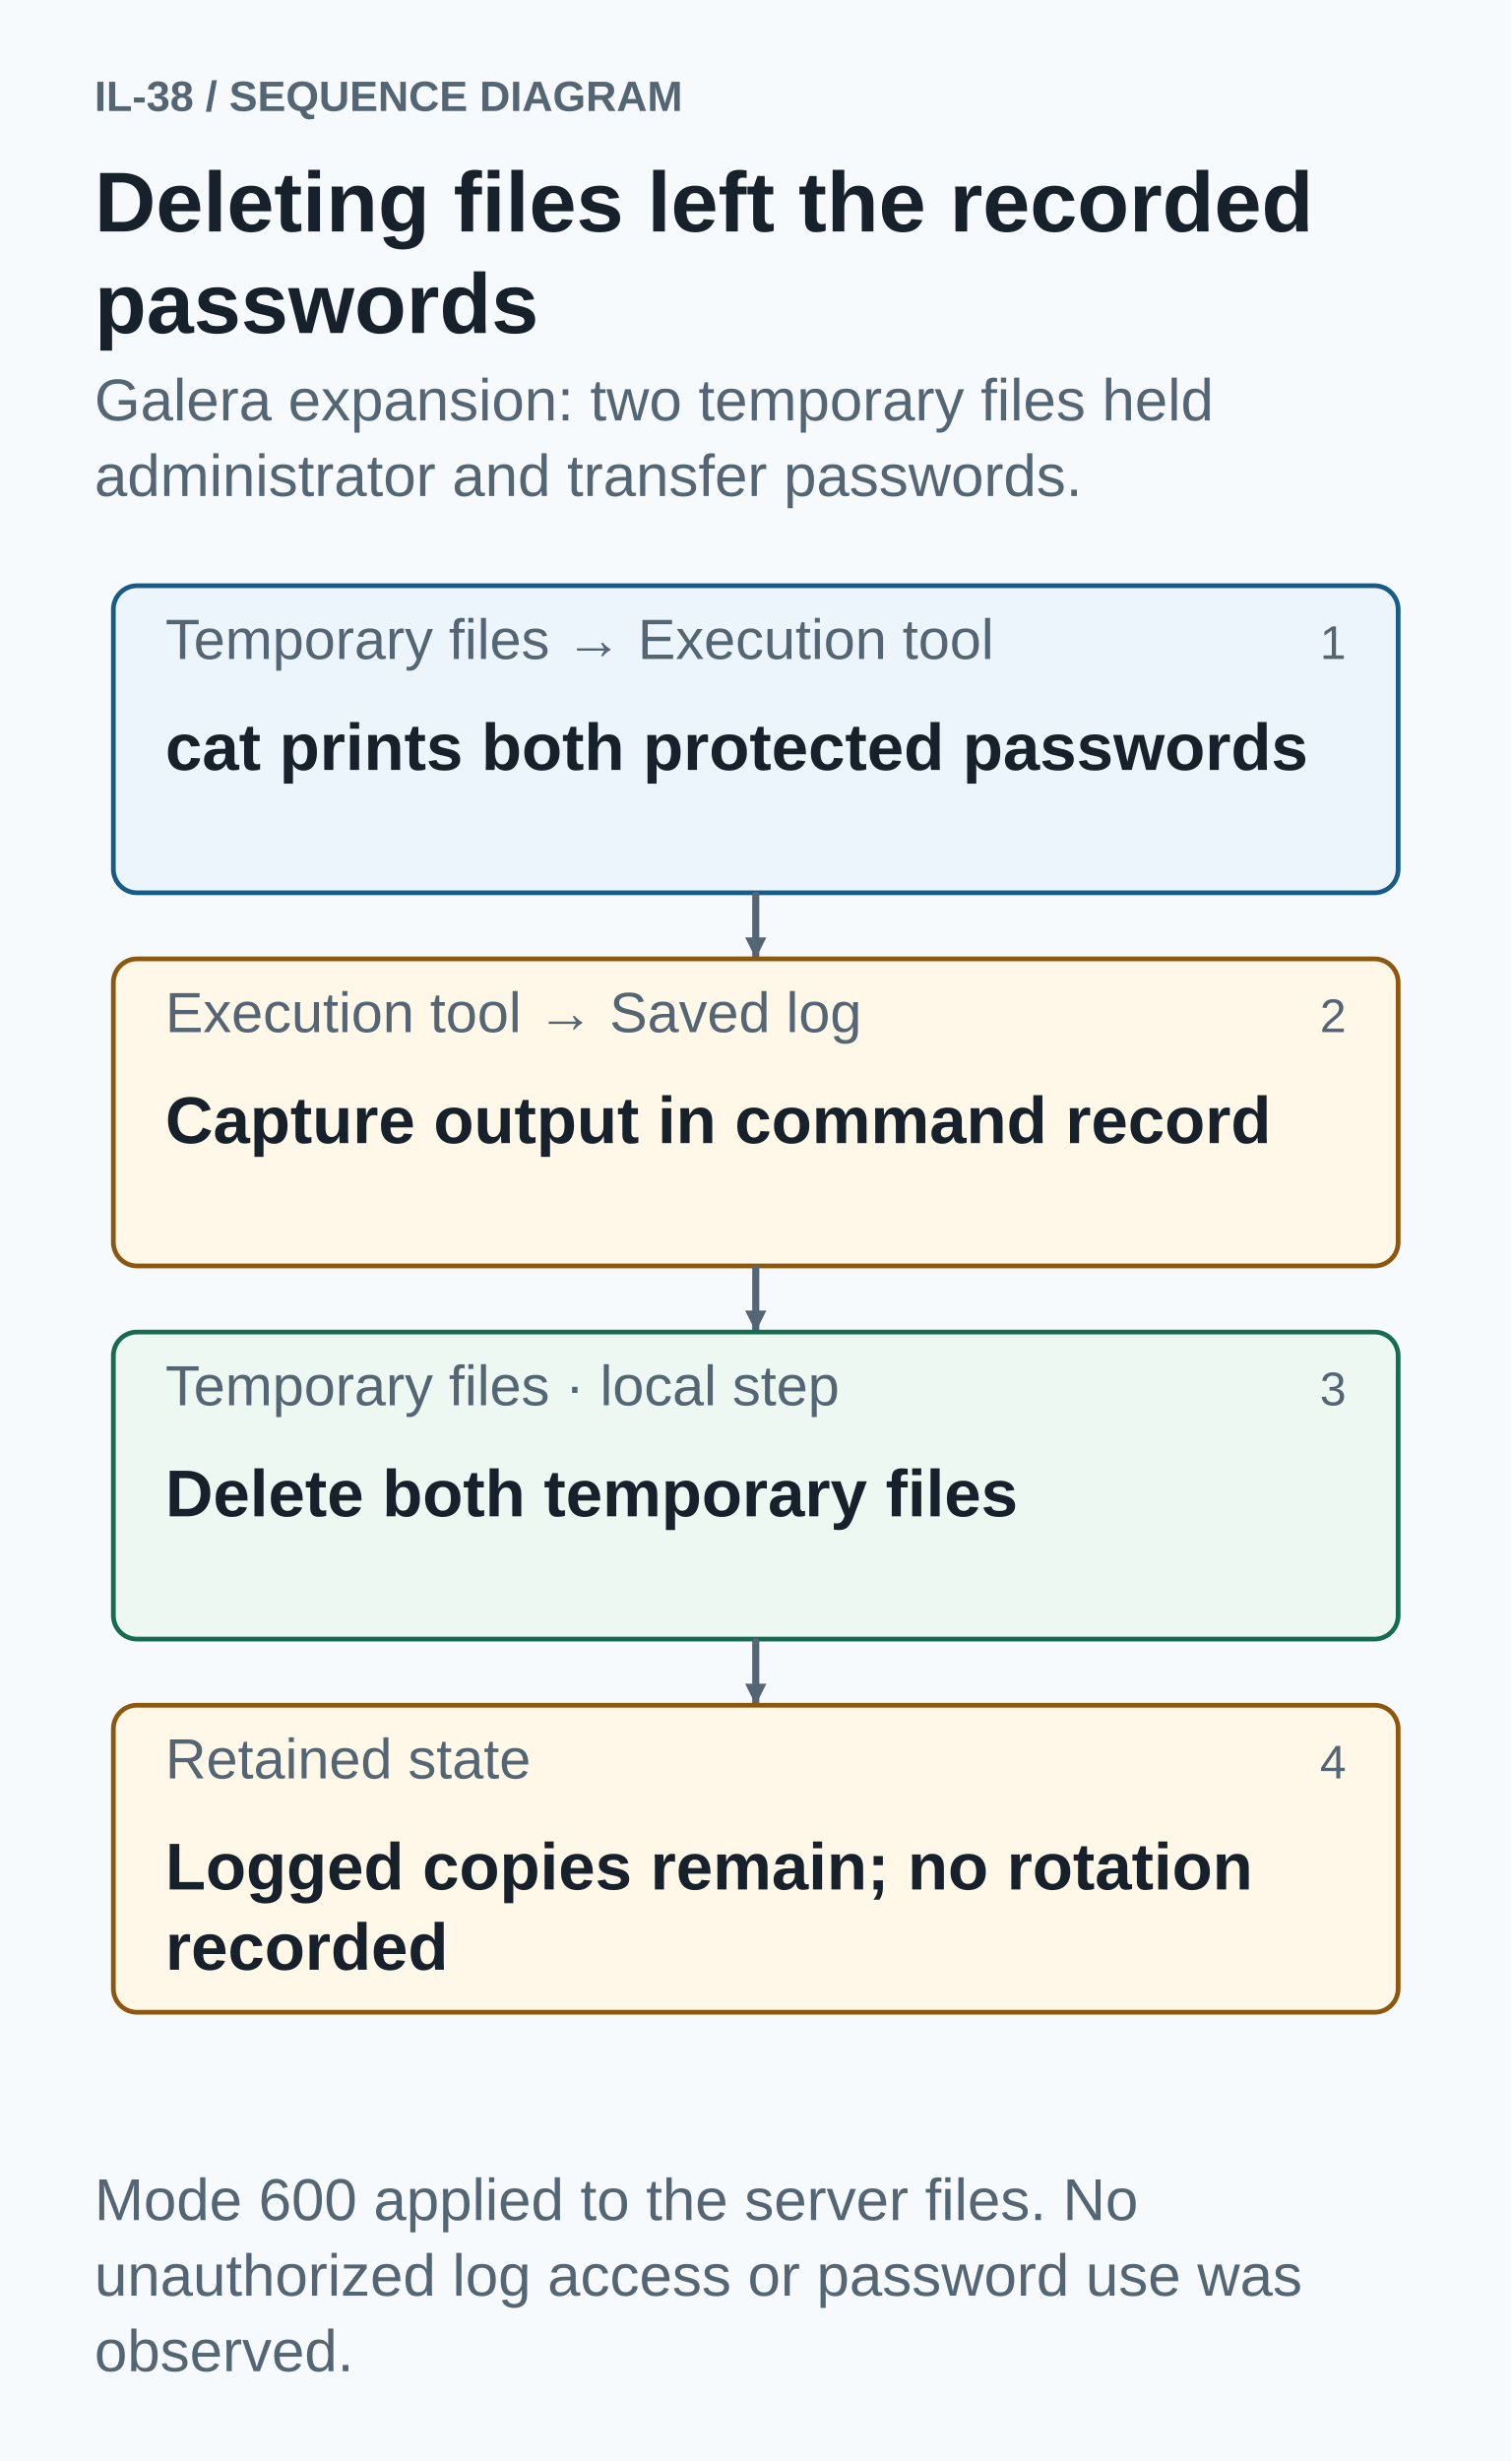
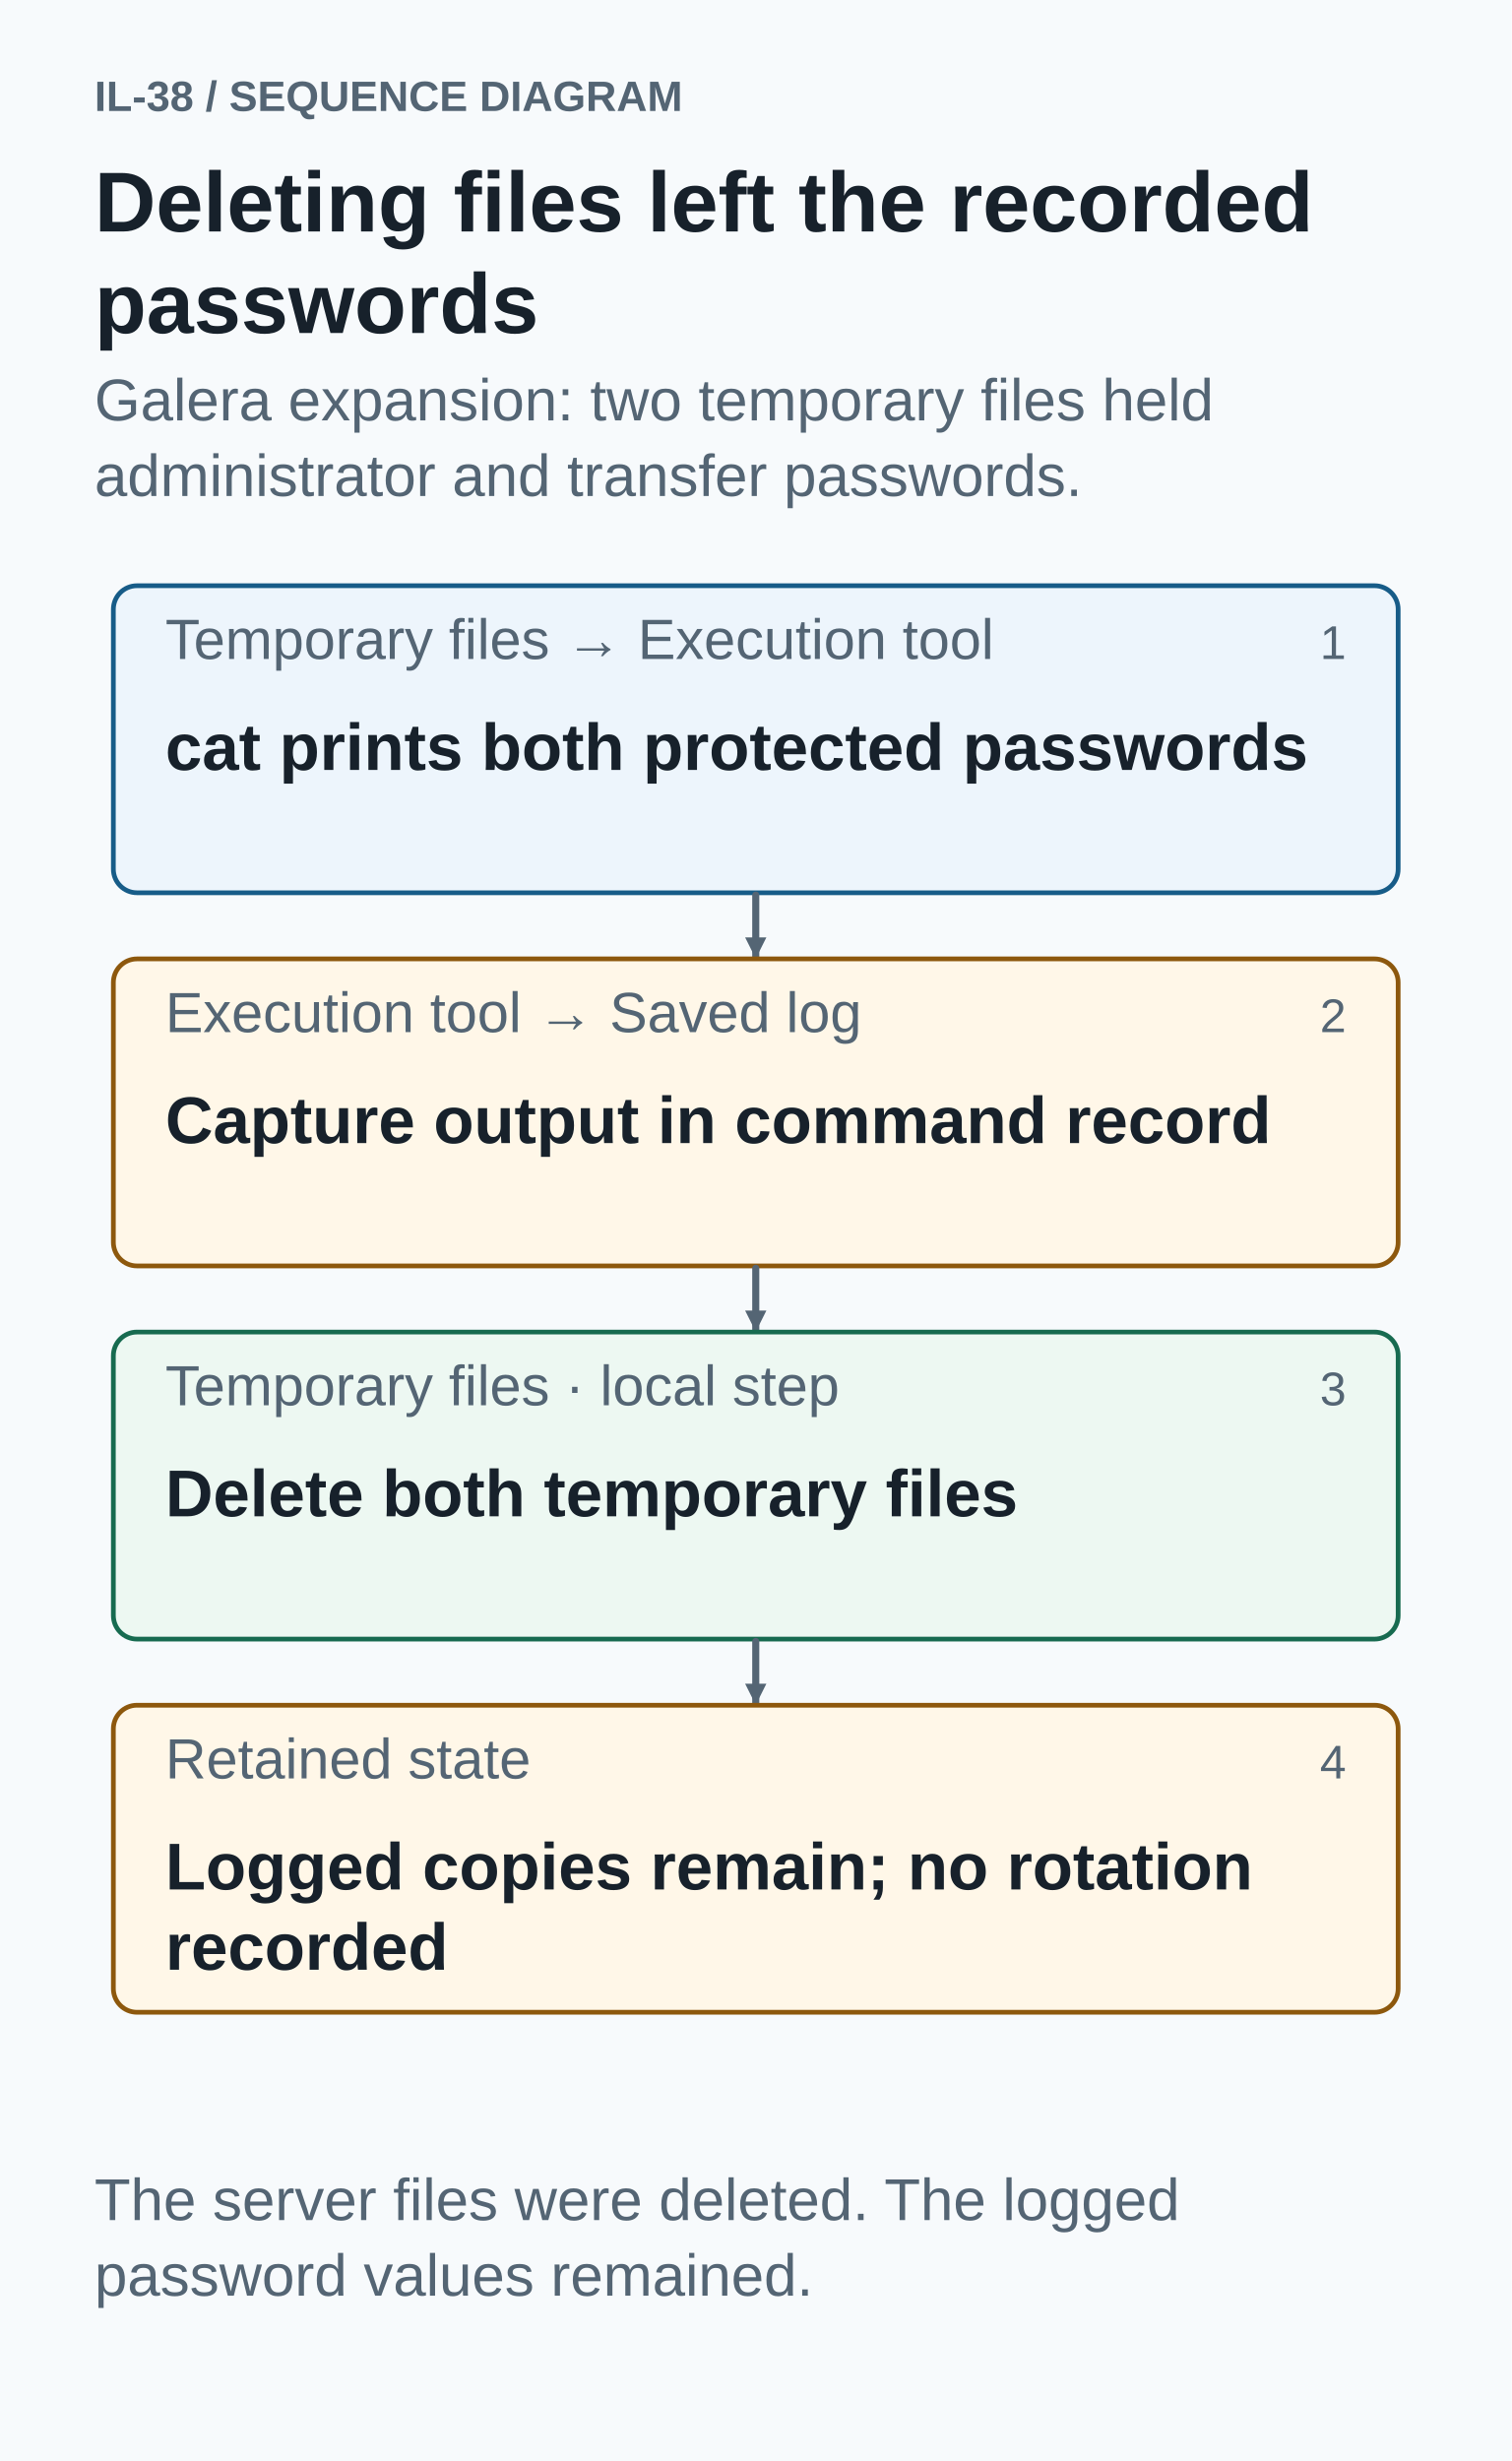
<svg xmlns="http://www.w3.org/2000/svg" width="640" height="1042" viewBox="0 0 640 1042" role="img" aria-labelledby="title desc">
  <style>text{font-family:Arial,Helvetica,sans-serif;fill:#17212b} .label{font-weight:700} .small{fill:#546574}</style>
  <defs>
    <marker id="blue" viewBox="0 0 10 10" refX="9" refY="5" markerWidth="9" markerHeight="9" orient="auto" markerUnits="userSpaceOnUse">
      <path d="M0 0 L10 5 L0 10Z" fill="#175c88" />
    </marker>
    <marker id="blue-start" viewBox="0 0 10 10" refX="1" refY="5" markerWidth="9" markerHeight="9" orient="auto" markerUnits="userSpaceOnUse">
      <path d="M10 0 L0 5 L10 10Z" fill="#175c88" />
    </marker>
    <marker id="green" viewBox="0 0 10 10" refX="9" refY="5" markerWidth="9" markerHeight="9" orient="auto" markerUnits="userSpaceOnUse">
      <path d="M0 0 L10 5 L0 10Z" fill="#176b50" />
    </marker>
    <marker id="green-start" viewBox="0 0 10 10" refX="1" refY="5" markerWidth="9" markerHeight="9" orient="auto" markerUnits="userSpaceOnUse">
      <path d="M10 0 L0 5 L10 10Z" fill="#176b50" />
    </marker>
    <marker id="red" viewBox="0 0 10 10" refX="9" refY="5" markerWidth="9" markerHeight="9" orient="auto" markerUnits="userSpaceOnUse">
      <path d="M0 0 L10 5 L0 10Z" fill="#a3342c" />
    </marker>
    <marker id="red-start" viewBox="0 0 10 10" refX="1" refY="5" markerWidth="9" markerHeight="9" orient="auto" markerUnits="userSpaceOnUse">
      <path d="M10 0 L0 5 L10 10Z" fill="#a3342c" />
    </marker>
    <marker id="amber" viewBox="0 0 10 10" refX="9" refY="5" markerWidth="9" markerHeight="9" orient="auto" markerUnits="userSpaceOnUse">
      <path d="M0 0 L10 5 L0 10Z" fill="#8d580d" />
    </marker>
    <marker id="amber-start" viewBox="0 0 10 10" refX="1" refY="5" markerWidth="9" markerHeight="9" orient="auto" markerUnits="userSpaceOnUse">
      <path d="M10 0 L0 5 L10 10Z" fill="#8d580d" />
    </marker>
    <marker id="ink" viewBox="0 0 10 10" refX="9" refY="5" markerWidth="9" markerHeight="9" orient="auto" markerUnits="userSpaceOnUse">
      <path d="M0 0 L10 5 L0 10Z" fill="#17212b" />
    </marker>
    <marker id="ink-start" viewBox="0 0 10 10" refX="1" refY="5" markerWidth="9" markerHeight="9" orient="auto" markerUnits="userSpaceOnUse">
      <path d="M10 0 L0 5 L10 10Z" fill="#17212b" />
    </marker>
    <marker id="muted" viewBox="0 0 10 10" refX="9" refY="5" markerWidth="9" markerHeight="9" orient="auto" markerUnits="userSpaceOnUse">
      <path d="M0 0 L10 5 L0 10Z" fill="#546574" />
    </marker>
    <marker id="muted-start" viewBox="0 0 10 10" refX="1" refY="5" markerWidth="9" markerHeight="9" orient="auto" markerUnits="userSpaceOnUse">
      <path d="M10 0 L0 5 L10 10Z" fill="#546574" />
    </marker>
    <marker id="line" viewBox="0 0 10 10" refX="9" refY="5" markerWidth="9" markerHeight="9" orient="auto" markerUnits="userSpaceOnUse">
      <path d="M0 0 L10 5 L0 10Z" fill="#b8c7d3" />
    </marker>
    <marker id="line-start" viewBox="0 0 10 10" refX="1" refY="5" markerWidth="9" markerHeight="9" orient="auto" markerUnits="userSpaceOnUse">
      <path d="M10 0 L0 5 L10 10Z" fill="#b8c7d3" />
    </marker>
  </defs>
  <rect width="640" height="1042" fill="#f7fafc" />
  <text x="40" y="47" font-size="18" fill="#546574" style="fill:#546574" text-anchor="start" font-weight="700">IL-38  /  SEQUENCE DIAGRAM</text>
  <text x="40" y="98" font-size="36" fill="#17212b" style="fill:#17212b" text-anchor="start" font-weight="700">Deleting files left the recorded</text>
  <text x="40" y="141" font-size="36" fill="#17212b" style="fill:#17212b" text-anchor="start" font-weight="700">passwords</text>
  <text x="40" y="178" font-size="25" fill="#546574" style="fill:#546574" text-anchor="start">Galera expansion: two temporary files held</text>
  <text x="40" y="210" font-size="25" fill="#546574" style="fill:#546574" text-anchor="start">administrator and transfer passwords.</text>
  <rect x="48" y="248" width="544" height="130" rx="10" fill="#edf5fc" stroke="#175c88" stroke-width="2" />
  <text x="70" y="279" font-size="24" fill="#546574" style="fill:#546574" text-anchor="start">Temporary files → Execution tool</text>
  <text x="70" y="326" font-size="28" fill="#17212b" style="fill:#17212b" text-anchor="start" font-weight="700">cat prints both protected passwords</text>
  <text x="570" y="279" font-size="20" fill="#546574" style="fill:#546574" text-anchor="end">1</text>
  <path d="M320 379 L320 405" fill="none" stroke="#546574" stroke-width="3" stroke-linecap="round" stroke-linejoin="round" marker-end="url(#muted)" />
  <rect x="48" y="406" width="544" height="130" rx="10" fill="#fff7e8" stroke="#8d580d" stroke-width="2" />
  <text x="70" y="437" font-size="24" fill="#546574" style="fill:#546574" text-anchor="start">Execution tool → Saved log</text>
  <text x="70" y="484" font-size="28" fill="#17212b" style="fill:#17212b" text-anchor="start" font-weight="700">Capture output in command record</text>
  <text x="570" y="437" font-size="20" fill="#546574" style="fill:#546574" text-anchor="end">2</text>
  <path d="M320 537 L320 563" fill="none" stroke="#546574" stroke-width="3" stroke-linecap="round" stroke-linejoin="round" marker-end="url(#muted)" />
  <rect x="48" y="564" width="544" height="130" rx="10" fill="#edf8f2" stroke="#176b50" stroke-width="2" />
  <text x="70" y="595" font-size="24" fill="#546574" style="fill:#546574" text-anchor="start">Temporary files · local step</text>
  <text x="70" y="642" font-size="28" fill="#17212b" style="fill:#17212b" text-anchor="start" font-weight="700">Delete both temporary files</text>
  <text x="570" y="595" font-size="20" fill="#546574" style="fill:#546574" text-anchor="end">3</text>
  <path d="M320 695 L320 721" fill="none" stroke="#546574" stroke-width="3" stroke-linecap="round" stroke-linejoin="round" marker-end="url(#muted)" />
  <rect x="48" y="722" width="544" height="130" rx="10" fill="#fff7e8" stroke="#8d580d" stroke-width="2" />
  <text x="70" y="753" font-size="24" fill="#546574" style="fill:#546574" text-anchor="start">Retained state</text>
  <text x="70" y="800" font-size="28" fill="#17212b" style="fill:#17212b" text-anchor="start" font-weight="700">Logged copies remain; no rotation</text>
  <text x="70" y="834" font-size="28" fill="#17212b" style="fill:#17212b" text-anchor="start" font-weight="700">recorded</text>
  <text x="570" y="753" font-size="20" fill="#546574" style="fill:#546574" text-anchor="end">4</text>
-   <text x="40" y="940" font-size="25" fill="#546574" style="fill:#546574" text-anchor="start">Mode 600 applied to the server files. No</text>
-   <text x="40" y="972" font-size="25" fill="#546574" style="fill:#546574" text-anchor="start">unauthorized log access or password use was</text>
-   <text x="40" y="1004" font-size="25" fill="#546574" style="fill:#546574" text-anchor="start">observed.</text>
+   <text x="40" y="940.0" font-size="25" fill="#546574" style="fill:#546574" text-anchor="start">The server files were deleted. The logged</text>
+   <text x="40" y="972.0" font-size="25" fill="#546574" style="fill:#546574" text-anchor="start">password values remained.</text>
</svg>
